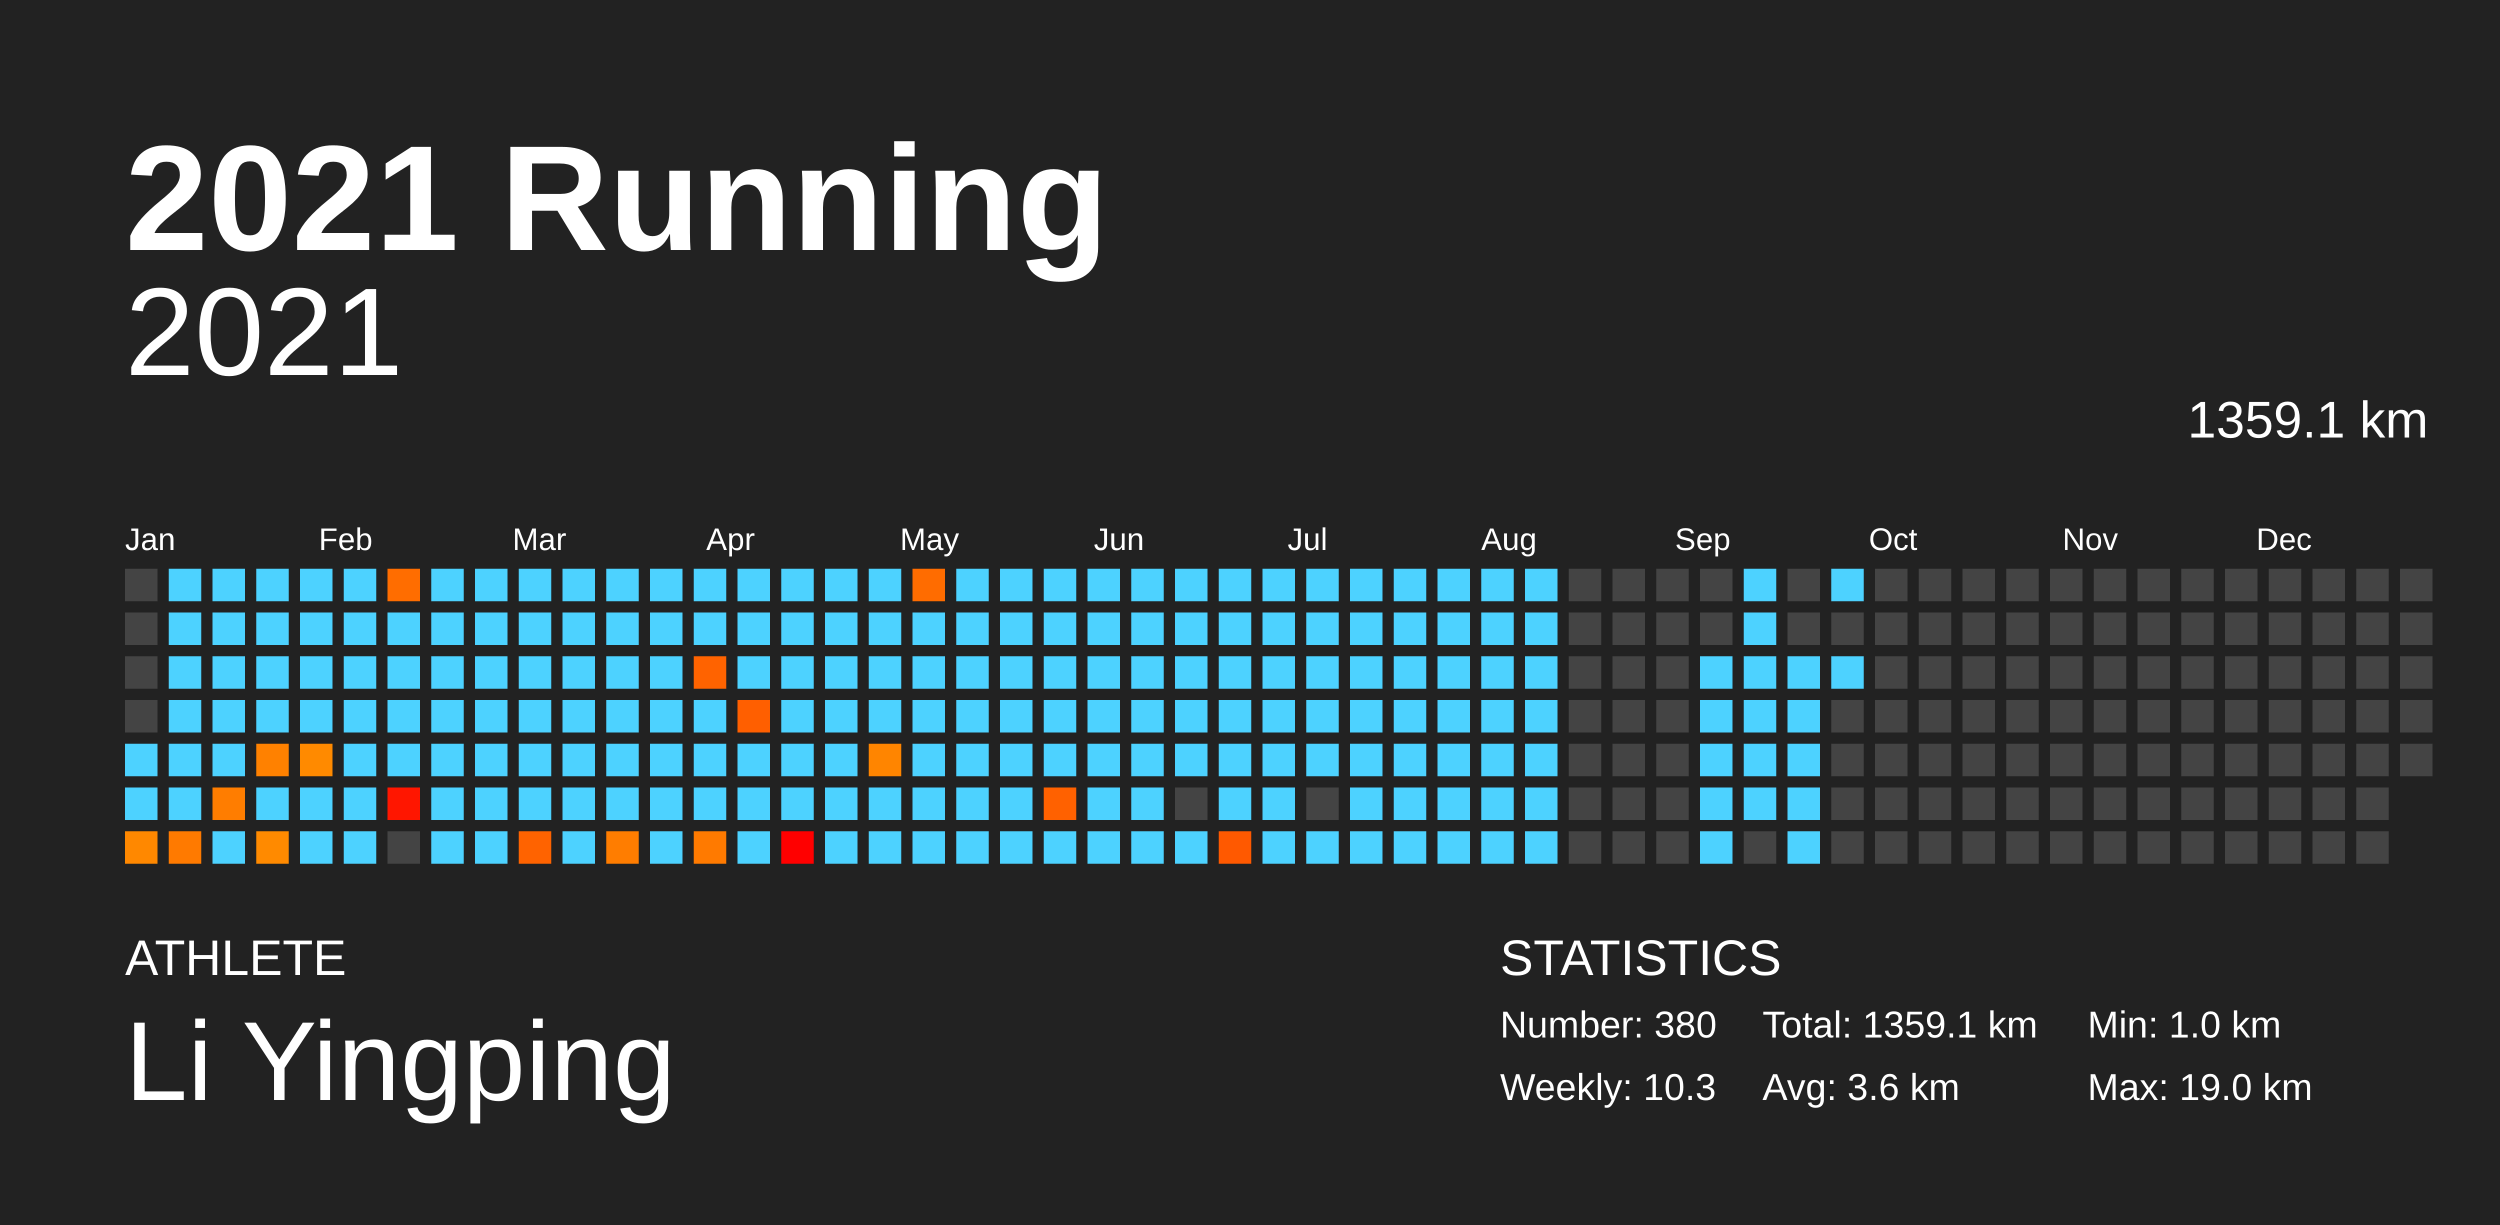
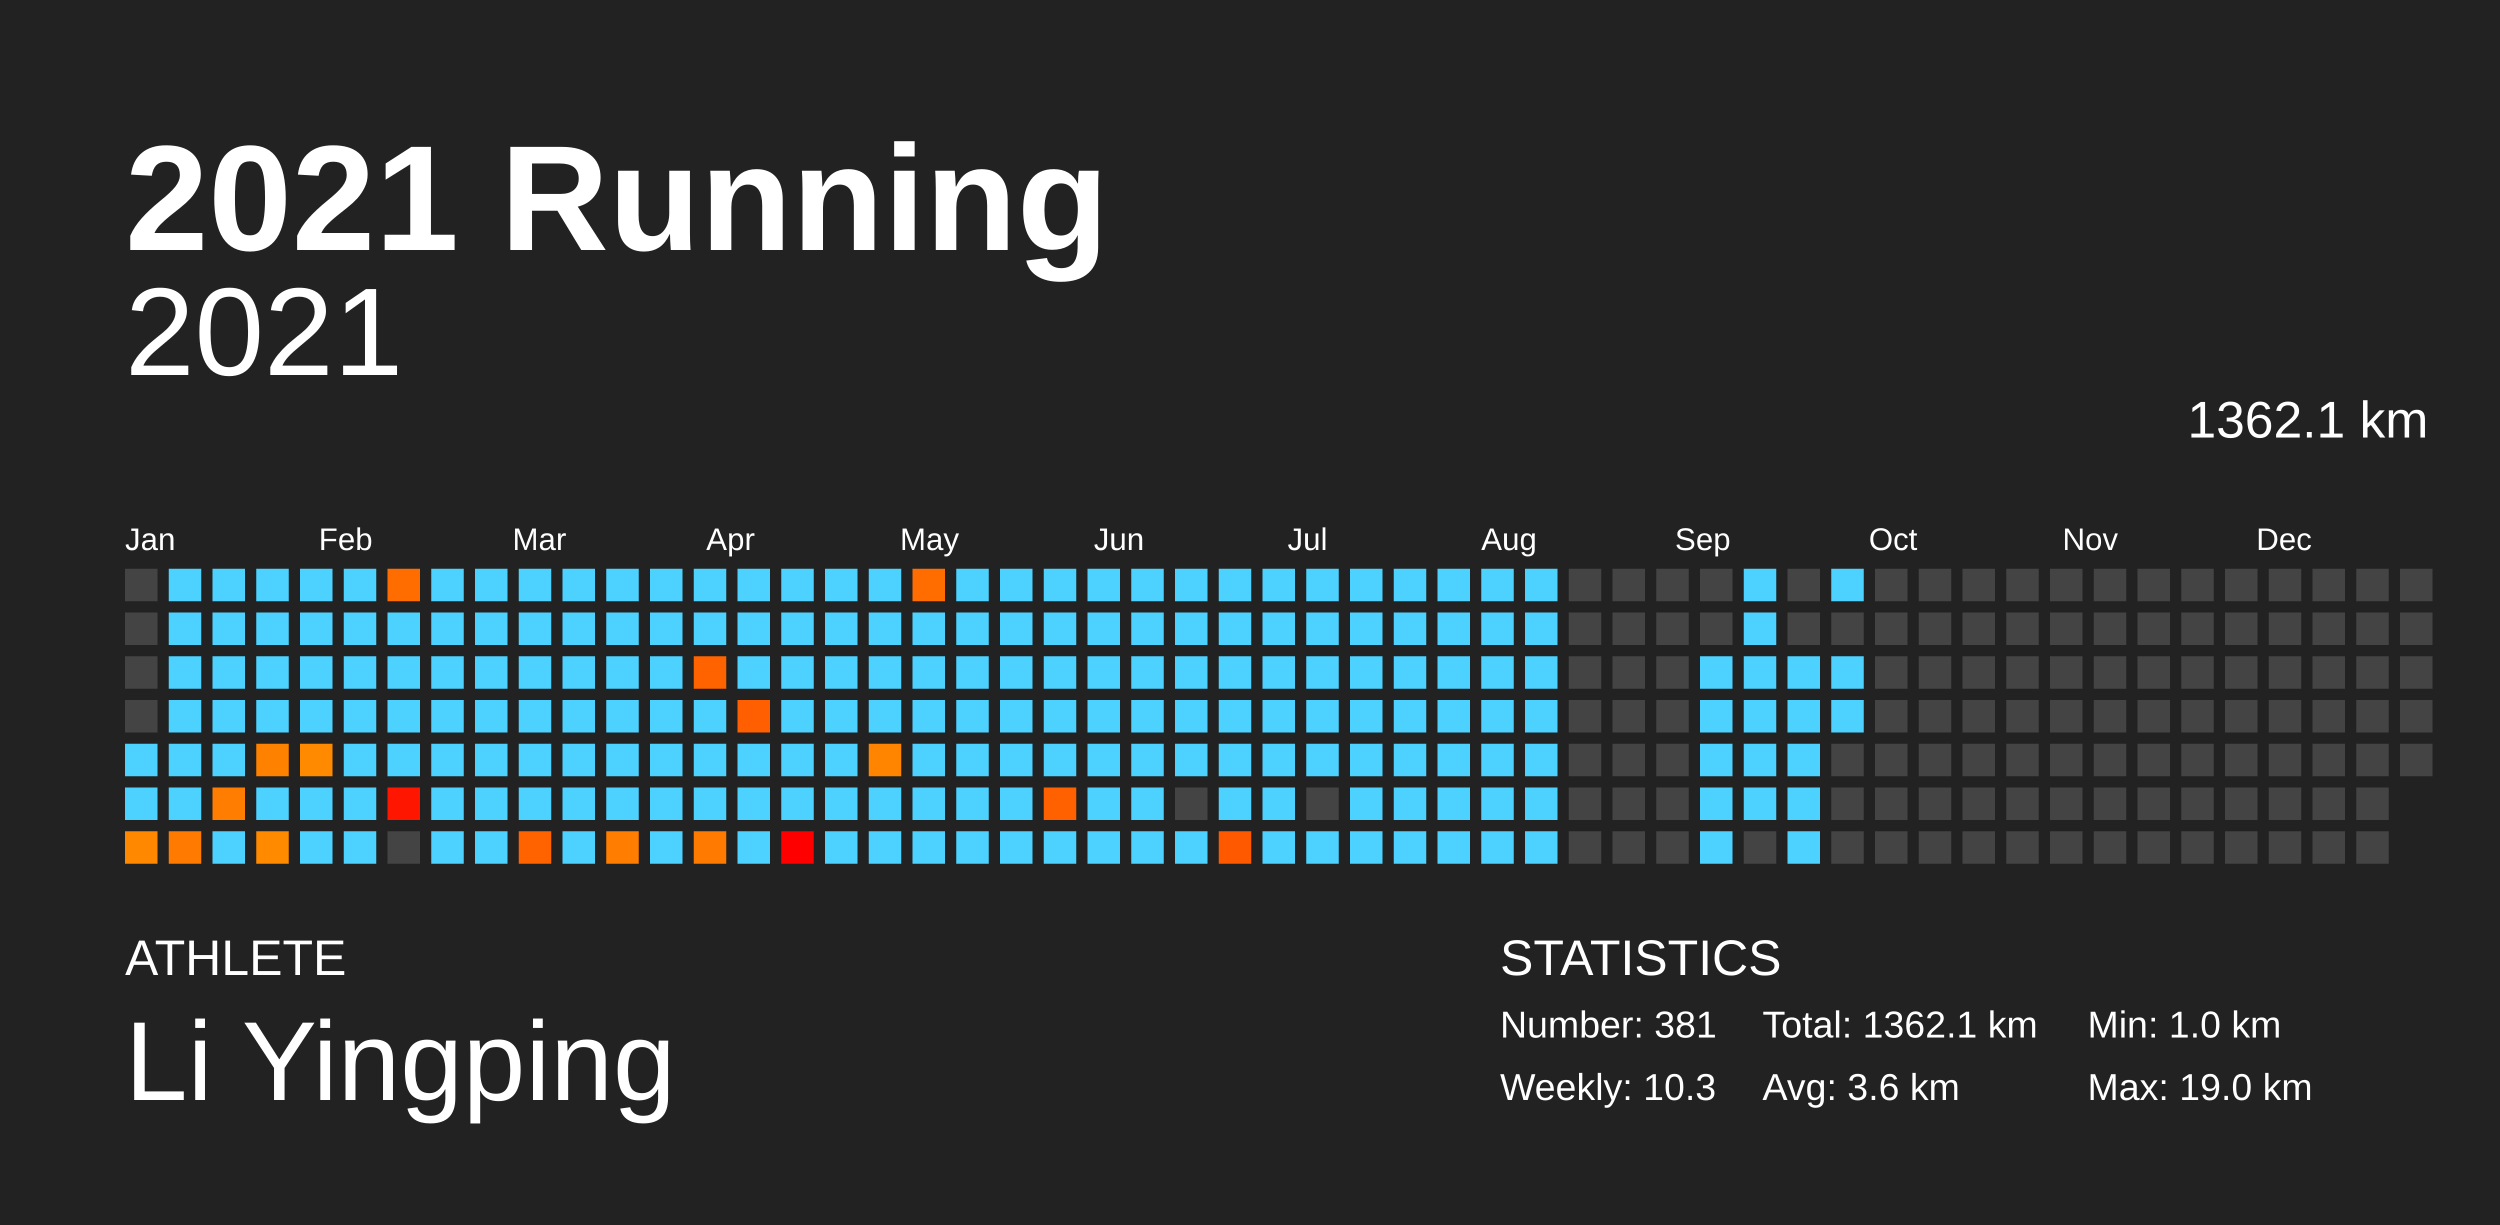
<svg xmlns="http://www.w3.org/2000/svg" baseProfile="full" height="98mm" version="1.1" viewBox="0,0,200,98" width="200mm">
  <defs />
  <rect fill="#222222" height="98" width="200" x="0" y="0" />
  <text fill="#FFFFFF" style="font-size:12px; font-family:Arial; font-weight:bold;" x="10" y="20">2021 Running</text>
  <text fill="#FFFFFF" style="font-size:4px; font-family:Arial" x="10" y="78">ATHLETE</text>
  <text fill="#FFFFFF" style="font-size:9px; font-family:Arial" x="10" y="88">Li Yingping</text>
  <text fill="#FFFFFF" style="font-size:4px; font-family:Arial" x="120" y="78">STATISTICS</text>
-   <text fill="#FFFFFF" style="font-size:3px; font-family:Arial" x="120" y="83">Number: 380</text>
+   <text fill="#FFFFFF" style="font-size:3px; font-family:Arial" x="120" y="83">Number: 381</text>
  <text fill="#FFFFFF" style="font-size:3px; font-family:Arial" x="120" y="88">Weekly: 10.3</text>
-   <text fill="#FFFFFF" style="font-size:3px; font-family:Arial" x="141" y="83">Total: 1359.1 km</text>
+   <text fill="#FFFFFF" style="font-size:3px; font-family:Arial" x="141" y="83">Total: 1362.1 km</text>
  <text fill="#FFFFFF" style="font-size:3px; font-family:Arial" x="141" y="88">Avg: 3.6 km</text>
  <text fill="#FFFFFF" style="font-size:3px; font-family:Arial" x="167" y="83">Min: 1.0 km</text>
  <text fill="#FFFFFF" style="font-size:3px; font-family:Arial" x="167" y="88">Max: 19.0 km</text>
  <text alignment-baseline="hanging" fill="#FFFFFF" style="font-size:10.0px; font-family:Arial;" x="10" y="30">2021</text>
-   <text alignment-baseline="hanging" fill="#FFFFFF" style="font-size:4.125px; font-family:Arial;" x="175" y="35">1359.1 km</text>
+   <text alignment-baseline="hanging" fill="#FFFFFF" style="font-size:4.125px; font-family:Arial;" x="175" y="35">1362.1 km</text>
  <text fill="#FFFFFF" style="font-size:2.5px; font-family:Arial" x="10.0" y="44">Jan</text>
  <text fill="#FFFFFF" style="font-size:2.5px; font-family:Arial" x="25.5" y="44">Feb</text>
  <text fill="#FFFFFF" style="font-size:2.5px; font-family:Arial" x="41.0" y="44">Mar</text>
  <text fill="#FFFFFF" style="font-size:2.5px; font-family:Arial" x="56.5" y="44">Apr</text>
  <text fill="#FFFFFF" style="font-size:2.5px; font-family:Arial" x="72.0" y="44">May</text>
  <text fill="#FFFFFF" style="font-size:2.5px; font-family:Arial" x="87.5" y="44">Jun</text>
  <text fill="#FFFFFF" style="font-size:2.5px; font-family:Arial" x="103.0" y="44">Jul</text>
  <text fill="#FFFFFF" style="font-size:2.5px; font-family:Arial" x="118.5" y="44">Aug</text>
  <text fill="#FFFFFF" style="font-size:2.5px; font-family:Arial" x="134.0" y="44">Sep</text>
  <text fill="#FFFFFF" style="font-size:2.5px; font-family:Arial" x="149.5" y="44">Oct</text>
  <text fill="#FFFFFF" style="font-size:2.5px; font-family:Arial" x="165.0" y="44">Nov</text>
  <text fill="#FFFFFF" style="font-size:2.5px; font-family:Arial" x="180.5" y="44">Dec</text>
  <rect fill="#444444" height="2.6" width="2.6" x="10.0" y="45.5" />
  <rect fill="#444444" height="2.6" width="2.6" x="10.0" y="49.0" />
  <rect fill="#444444" height="2.6" width="2.6" x="10.0" y="52.5" />
  <rect fill="#444444" height="2.6" width="2.6" x="10.0" y="56.0" />
  <rect fill="#4dd2ff" height="2.6" width="2.6" x="10.0" y="59.5" />
  <rect fill="#4dd2ff" height="2.6" width="2.6" x="10.0" y="63.0" />
  <rect fill="#ff8800" height="2.6" width="2.6" x="10.0" y="66.5" />
  <rect fill="#4dd2ff" height="2.6" width="2.6" x="13.5" y="45.5" />
  <rect fill="#4dd2ff" height="2.6" width="2.6" x="13.5" y="49.0" />
  <rect fill="#4dd2ff" height="2.6" width="2.6" x="13.5" y="52.5" />
  <rect fill="#4dd2ff" height="2.6" width="2.6" x="13.5" y="56.0" />
  <rect fill="#4dd2ff" height="2.6" width="2.6" x="13.5" y="59.5" />
  <rect fill="#4dd2ff" height="2.6" width="2.6" x="13.5" y="63.0" />
  <rect fill="#ff7a00" height="2.6" width="2.6" x="13.5" y="66.5" />
  <rect fill="#4dd2ff" height="2.6" width="2.6" x="17.0" y="45.5" />
  <rect fill="#4dd2ff" height="2.6" width="2.6" x="17.0" y="49.0" />
  <rect fill="#4dd2ff" height="2.6" width="2.6" x="17.0" y="52.5" />
  <rect fill="#4dd2ff" height="2.6" width="2.6" x="17.0" y="56.0" />
  <rect fill="#4dd2ff" height="2.6" width="2.6" x="17.0" y="59.5" />
  <rect fill="#ff7d00" height="2.6" width="2.6" x="17.0" y="63.0" />
  <rect fill="#4dd2ff" height="2.6" width="2.6" x="17.0" y="66.5" />
  <rect fill="#4dd2ff" height="2.6" width="2.6" x="20.5" y="45.5" />
  <rect fill="#4dd2ff" height="2.6" width="2.6" x="20.5" y="49.0" />
  <rect fill="#4dd2ff" height="2.6" width="2.6" x="20.5" y="52.5" />
  <rect fill="#4dd2ff" height="2.6" width="2.6" x="20.5" y="56.0" />
  <rect fill="#ff8100" height="2.6" width="2.6" x="20.5" y="59.5" />
  <rect fill="#4dd2ff" height="2.6" width="2.6" x="20.5" y="63.0" />
  <rect fill="#ff8a00" height="2.6" width="2.6" x="20.5" y="66.5" />
  <rect fill="#4dd2ff" height="2.6" width="2.6" x="24.0" y="45.5" />
  <rect fill="#4dd2ff" height="2.6" width="2.6" x="24.0" y="49.0" />
  <rect fill="#4dd2ff" height="2.6" width="2.6" x="24.0" y="52.5" />
  <rect fill="#4dd2ff" height="2.6" width="2.6" x="24.0" y="56.0" />
  <rect fill="#ff8a00" height="2.6" width="2.6" x="24.0" y="59.5" />
  <rect fill="#4dd2ff" height="2.6" width="2.6" x="24.0" y="63.0" />
  <rect fill="#4dd2ff" height="2.6" width="2.6" x="24.0" y="66.5" />
  <rect fill="#4dd2ff" height="2.6" width="2.6" x="27.5" y="45.5" />
  <rect fill="#4dd2ff" height="2.6" width="2.6" x="27.5" y="49.0" />
  <rect fill="#4dd2ff" height="2.6" width="2.6" x="27.5" y="52.5" />
  <rect fill="#4dd2ff" height="2.6" width="2.6" x="27.5" y="56.0" />
  <rect fill="#4dd2ff" height="2.6" width="2.6" x="27.5" y="59.5" />
  <rect fill="#4dd2ff" height="2.6" width="2.6" x="27.5" y="63.0" />
  <rect fill="#4dd2ff" height="2.6" width="2.6" x="27.5" y="66.5" />
  <rect fill="#ff6d00" height="2.6" width="2.6" x="31.0" y="45.5" />
  <rect fill="#4dd2ff" height="2.6" width="2.6" x="31.0" y="49.0" />
  <rect fill="#4dd2ff" height="2.6" width="2.6" x="31.0" y="52.5" />
  <rect fill="#4dd2ff" height="2.6" width="2.6" x="31.0" y="56.0" />
  <rect fill="#4dd2ff" height="2.6" width="2.6" x="31.0" y="59.5" />
  <rect fill="#ff1600" height="2.6" width="2.6" x="31.0" y="63.0" />
  <rect fill="#444444" height="2.6" width="2.6" x="31.0" y="66.5" />
  <rect fill="#4dd2ff" height="2.6" width="2.6" x="34.5" y="45.5" />
  <rect fill="#4dd2ff" height="2.6" width="2.6" x="34.5" y="49.0" />
  <rect fill="#4dd2ff" height="2.6" width="2.6" x="34.5" y="52.5" />
  <rect fill="#4dd2ff" height="2.6" width="2.6" x="34.5" y="56.0" />
  <rect fill="#4dd2ff" height="2.6" width="2.6" x="34.5" y="59.5" />
  <rect fill="#4dd2ff" height="2.6" width="2.6" x="34.5" y="63.0" />
  <rect fill="#4dd2ff" height="2.6" width="2.6" x="34.5" y="66.5" />
  <rect fill="#4dd2ff" height="2.6" width="2.6" x="38.0" y="45.5" />
  <rect fill="#4dd2ff" height="2.6" width="2.6" x="38.0" y="49.0" />
  <rect fill="#4dd2ff" height="2.6" width="2.6" x="38.0" y="52.5" />
  <rect fill="#4dd2ff" height="2.6" width="2.6" x="38.0" y="56.0" />
  <rect fill="#4dd2ff" height="2.6" width="2.6" x="38.0" y="59.5" />
  <rect fill="#4dd2ff" height="2.6" width="2.6" x="38.0" y="63.0" />
  <rect fill="#4dd2ff" height="2.6" width="2.6" x="38.0" y="66.5" />
  <rect fill="#4dd2ff" height="2.6" width="2.6" x="41.5" y="45.5" />
  <rect fill="#4dd2ff" height="2.6" width="2.6" x="41.5" y="49.0" />
  <rect fill="#4dd2ff" height="2.6" width="2.6" x="41.5" y="52.5" />
  <rect fill="#4dd2ff" height="2.6" width="2.6" x="41.5" y="56.0" />
  <rect fill="#4dd2ff" height="2.6" width="2.6" x="41.5" y="59.5" />
  <rect fill="#4dd2ff" height="2.6" width="2.6" x="41.5" y="63.0" />
  <rect fill="#ff6300" height="2.6" width="2.6" x="41.5" y="66.5" />
  <rect fill="#4dd2ff" height="2.6" width="2.6" x="45.0" y="45.5" />
  <rect fill="#4dd2ff" height="2.6" width="2.6" x="45.0" y="49.0" />
  <rect fill="#4dd2ff" height="2.6" width="2.6" x="45.0" y="52.5" />
  <rect fill="#4dd2ff" height="2.6" width="2.6" x="45.0" y="56.0" />
  <rect fill="#4dd2ff" height="2.6" width="2.6" x="45.0" y="59.5" />
  <rect fill="#4dd2ff" height="2.6" width="2.6" x="45.0" y="63.0" />
  <rect fill="#4dd2ff" height="2.6" width="2.6" x="45.0" y="66.5" />
  <rect fill="#4dd2ff" height="2.6" width="2.6" x="48.5" y="45.5" />
  <rect fill="#4dd2ff" height="2.6" width="2.6" x="48.5" y="49.0" />
  <rect fill="#4dd2ff" height="2.6" width="2.6" x="48.5" y="52.5" />
  <rect fill="#4dd2ff" height="2.6" width="2.6" x="48.5" y="56.0" />
  <rect fill="#4dd2ff" height="2.6" width="2.6" x="48.5" y="59.5" />
  <rect fill="#4dd2ff" height="2.6" width="2.6" x="48.5" y="63.0" />
  <rect fill="#ff7d00" height="2.6" width="2.6" x="48.5" y="66.5" />
  <rect fill="#4dd2ff" height="2.6" width="2.6" x="52.0" y="45.5" />
  <rect fill="#4dd2ff" height="2.6" width="2.6" x="52.0" y="49.0" />
  <rect fill="#4dd2ff" height="2.6" width="2.6" x="52.0" y="52.5" />
  <rect fill="#4dd2ff" height="2.6" width="2.6" x="52.0" y="56.0" />
  <rect fill="#4dd2ff" height="2.6" width="2.6" x="52.0" y="59.5" />
  <rect fill="#4dd2ff" height="2.6" width="2.6" x="52.0" y="63.0" />
  <rect fill="#4dd2ff" height="2.6" width="2.6" x="52.0" y="66.5" />
  <rect fill="#4dd2ff" height="2.6" width="2.6" x="55.5" y="45.5" />
  <rect fill="#4dd2ff" height="2.6" width="2.6" x="55.5" y="49.0" />
  <rect fill="#ff6300" height="2.6" width="2.6" x="55.5" y="52.5" />
  <rect fill="#4dd2ff" height="2.6" width="2.6" x="55.5" y="56.0" />
  <rect fill="#4dd2ff" height="2.6" width="2.6" x="55.5" y="59.5" />
  <rect fill="#4dd2ff" height="2.6" width="2.6" x="55.5" y="63.0" />
  <rect fill="#ff7a00" height="2.6" width="2.6" x="55.5" y="66.5" />
  <rect fill="#4dd2ff" height="2.6" width="2.6" x="59.0" y="45.5" />
  <rect fill="#4dd2ff" height="2.6" width="2.6" x="59.0" y="49.0" />
  <rect fill="#4dd2ff" height="2.6" width="2.6" x="59.0" y="52.5" />
  <rect fill="#ff5f00" height="2.6" width="2.6" x="59.0" y="56.0" />
  <rect fill="#4dd2ff" height="2.6" width="2.6" x="59.0" y="59.5" />
  <rect fill="#4dd2ff" height="2.6" width="2.6" x="59.0" y="63.0" />
  <rect fill="#4dd2ff" height="2.6" width="2.6" x="59.0" y="66.5" />
  <rect fill="#4dd2ff" height="2.6" width="2.6" x="62.5" y="45.5" />
  <rect fill="#4dd2ff" height="2.6" width="2.6" x="62.5" y="49.0" />
  <rect fill="#4dd2ff" height="2.6" width="2.6" x="62.5" y="52.5" />
  <rect fill="#4dd2ff" height="2.6" width="2.6" x="62.5" y="56.0" />
  <rect fill="#4dd2ff" height="2.6" width="2.6" x="62.5" y="59.5" />
  <rect fill="#4dd2ff" height="2.6" width="2.6" x="62.5" y="63.0" />
  <rect fill="red" height="2.6" width="2.6" x="62.5" y="66.5" />
  <rect fill="#4dd2ff" height="2.6" width="2.6" x="66.0" y="45.5" />
  <rect fill="#4dd2ff" height="2.6" width="2.6" x="66.0" y="49.0" />
  <rect fill="#4dd2ff" height="2.6" width="2.6" x="66.0" y="52.5" />
  <rect fill="#4dd2ff" height="2.6" width="2.6" x="66.0" y="56.0" />
  <rect fill="#4dd2ff" height="2.6" width="2.6" x="66.0" y="59.5" />
  <rect fill="#4dd2ff" height="2.6" width="2.6" x="66.0" y="63.0" />
  <rect fill="#4dd2ff" height="2.6" width="2.6" x="66.0" y="66.5" />
  <rect fill="#4dd2ff" height="2.6" width="2.6" x="69.5" y="45.5" />
  <rect fill="#4dd2ff" height="2.6" width="2.6" x="69.5" y="49.0" />
  <rect fill="#4dd2ff" height="2.6" width="2.6" x="69.5" y="52.5" />
  <rect fill="#4dd2ff" height="2.6" width="2.6" x="69.5" y="56.0" />
  <rect fill="#ff8500" height="2.6" width="2.6" x="69.5" y="59.5" />
  <rect fill="#4dd2ff" height="2.6" width="2.6" x="69.5" y="63.0" />
  <rect fill="#4dd2ff" height="2.6" width="2.6" x="69.5" y="66.5" />
  <rect fill="#ff6c00" height="2.6" width="2.6" x="73.0" y="45.5" />
  <rect fill="#4dd2ff" height="2.6" width="2.6" x="73.0" y="49.0" />
  <rect fill="#4dd2ff" height="2.6" width="2.6" x="73.0" y="52.5" />
  <rect fill="#4dd2ff" height="2.6" width="2.6" x="73.0" y="56.0" />
  <rect fill="#4dd2ff" height="2.6" width="2.6" x="73.0" y="59.5" />
  <rect fill="#4dd2ff" height="2.6" width="2.6" x="73.0" y="63.0" />
  <rect fill="#4dd2ff" height="2.6" width="2.6" x="73.0" y="66.5" />
  <rect fill="#4dd2ff" height="2.6" width="2.6" x="76.5" y="45.5" />
  <rect fill="#4dd2ff" height="2.6" width="2.6" x="76.5" y="49.0" />
  <rect fill="#4dd2ff" height="2.6" width="2.6" x="76.5" y="52.5" />
  <rect fill="#4dd2ff" height="2.6" width="2.6" x="76.5" y="56.0" />
  <rect fill="#4dd2ff" height="2.6" width="2.6" x="76.5" y="59.5" />
  <rect fill="#4dd2ff" height="2.6" width="2.6" x="76.5" y="63.0" />
  <rect fill="#4dd2ff" height="2.6" width="2.6" x="76.5" y="66.5" />
  <rect fill="#4dd2ff" height="2.6" width="2.6" x="80.0" y="45.5" />
  <rect fill="#4dd2ff" height="2.6" width="2.6" x="80.0" y="49.0" />
  <rect fill="#4dd2ff" height="2.6" width="2.6" x="80.0" y="52.5" />
  <rect fill="#4dd2ff" height="2.6" width="2.6" x="80.0" y="56.0" />
  <rect fill="#4dd2ff" height="2.6" width="2.6" x="80.0" y="59.5" />
  <rect fill="#4dd2ff" height="2.6" width="2.6" x="80.0" y="63.0" />
  <rect fill="#4dd2ff" height="2.6" width="2.6" x="80.0" y="66.5" />
  <rect fill="#4dd2ff" height="2.6" width="2.6" x="83.5" y="45.5" />
  <rect fill="#4dd2ff" height="2.6" width="2.6" x="83.5" y="49.0" />
  <rect fill="#4dd2ff" height="2.6" width="2.6" x="83.5" y="52.5" />
  <rect fill="#4dd2ff" height="2.6" width="2.6" x="83.5" y="56.0" />
  <rect fill="#4dd2ff" height="2.6" width="2.6" x="83.5" y="59.5" />
  <rect fill="#ff6100" height="2.6" width="2.6" x="83.5" y="63.0" />
  <rect fill="#4dd2ff" height="2.6" width="2.6" x="83.5" y="66.5" />
  <rect fill="#4dd2ff" height="2.6" width="2.6" x="87.0" y="45.5" />
  <rect fill="#4dd2ff" height="2.6" width="2.6" x="87.0" y="49.0" />
  <rect fill="#4dd2ff" height="2.6" width="2.6" x="87.0" y="52.5" />
  <rect fill="#4dd2ff" height="2.6" width="2.6" x="87.0" y="56.0" />
  <rect fill="#4dd2ff" height="2.6" width="2.6" x="87.0" y="59.5" />
  <rect fill="#4dd2ff" height="2.6" width="2.6" x="87.0" y="63.0" />
  <rect fill="#4dd2ff" height="2.6" width="2.6" x="87.0" y="66.5" />
  <rect fill="#4dd2ff" height="2.6" width="2.6" x="90.5" y="45.5" />
  <rect fill="#4dd2ff" height="2.6" width="2.6" x="90.5" y="49.0" />
  <rect fill="#4dd2ff" height="2.6" width="2.6" x="90.5" y="52.5" />
  <rect fill="#4dd2ff" height="2.6" width="2.6" x="90.5" y="56.0" />
  <rect fill="#4dd2ff" height="2.6" width="2.6" x="90.5" y="59.5" />
  <rect fill="#4dd2ff" height="2.6" width="2.6" x="90.5" y="63.0" />
  <rect fill="#4dd2ff" height="2.6" width="2.6" x="90.5" y="66.5" />
  <rect fill="#4dd2ff" height="2.6" width="2.6" x="94.0" y="45.5" />
  <rect fill="#4dd2ff" height="2.6" width="2.6" x="94.0" y="49.0" />
  <rect fill="#4dd2ff" height="2.6" width="2.6" x="94.0" y="52.5" />
  <rect fill="#4dd2ff" height="2.6" width="2.6" x="94.0" y="56.0" />
  <rect fill="#4dd2ff" height="2.6" width="2.6" x="94.0" y="59.5" />
  <rect fill="#444444" height="2.6" width="2.6" x="94.0" y="63.0" />
  <rect fill="#4dd2ff" height="2.6" width="2.6" x="94.0" y="66.5" />
  <rect fill="#4dd2ff" height="2.6" width="2.6" x="97.5" y="45.5" />
  <rect fill="#4dd2ff" height="2.6" width="2.6" x="97.5" y="49.0" />
  <rect fill="#4dd2ff" height="2.6" width="2.6" x="97.5" y="52.5" />
  <rect fill="#4dd2ff" height="2.6" width="2.6" x="97.5" y="56.0" />
  <rect fill="#4dd2ff" height="2.6" width="2.6" x="97.5" y="59.5" />
  <rect fill="#4dd2ff" height="2.6" width="2.6" x="97.5" y="63.0" />
  <rect fill="#ff5900" height="2.6" width="2.6" x="97.5" y="66.5" />
  <rect fill="#4dd2ff" height="2.6" width="2.6" x="101.0" y="45.5" />
  <rect fill="#4dd2ff" height="2.6" width="2.6" x="101.0" y="49.0" />
  <rect fill="#4dd2ff" height="2.6" width="2.6" x="101.0" y="52.5" />
  <rect fill="#4dd2ff" height="2.6" width="2.6" x="101.0" y="56.0" />
  <rect fill="#4dd2ff" height="2.6" width="2.6" x="101.0" y="59.5" />
  <rect fill="#4dd2ff" height="2.6" width="2.6" x="101.0" y="63.0" />
  <rect fill="#4dd2ff" height="2.6" width="2.6" x="101.0" y="66.5" />
  <rect fill="#4dd2ff" height="2.6" width="2.6" x="104.5" y="45.5" />
  <rect fill="#4dd2ff" height="2.6" width="2.6" x="104.5" y="49.0" />
  <rect fill="#4dd2ff" height="2.6" width="2.6" x="104.5" y="52.5" />
  <rect fill="#4dd2ff" height="2.6" width="2.6" x="104.5" y="56.0" />
  <rect fill="#4dd2ff" height="2.6" width="2.6" x="104.5" y="59.5" />
  <rect fill="#444444" height="2.6" width="2.6" x="104.5" y="63.0" />
  <rect fill="#4dd2ff" height="2.6" width="2.6" x="104.5" y="66.5" />
  <rect fill="#4dd2ff" height="2.6" width="2.6" x="108.0" y="45.5" />
  <rect fill="#4dd2ff" height="2.6" width="2.6" x="108.0" y="49.0" />
  <rect fill="#4dd2ff" height="2.6" width="2.6" x="108.0" y="52.5" />
  <rect fill="#4dd2ff" height="2.6" width="2.6" x="108.0" y="56.0" />
  <rect fill="#4dd2ff" height="2.6" width="2.6" x="108.0" y="59.5" />
  <rect fill="#4dd2ff" height="2.6" width="2.6" x="108.0" y="63.0" />
  <rect fill="#4dd2ff" height="2.6" width="2.6" x="108.0" y="66.5" />
  <rect fill="#4dd2ff" height="2.6" width="2.6" x="111.5" y="45.5" />
  <rect fill="#4dd2ff" height="2.6" width="2.6" x="111.5" y="49.0" />
  <rect fill="#4dd2ff" height="2.6" width="2.6" x="111.5" y="52.5" />
  <rect fill="#4dd2ff" height="2.6" width="2.6" x="111.5" y="56.0" />
  <rect fill="#4dd2ff" height="2.6" width="2.6" x="111.5" y="59.5" />
  <rect fill="#4dd2ff" height="2.6" width="2.6" x="111.5" y="63.0" />
  <rect fill="#4dd2ff" height="2.6" width="2.6" x="111.5" y="66.5" />
  <rect fill="#4dd2ff" height="2.6" width="2.6" x="115.0" y="45.5" />
  <rect fill="#4dd2ff" height="2.6" width="2.6" x="115.0" y="49.0" />
  <rect fill="#4dd2ff" height="2.6" width="2.6" x="115.0" y="52.5" />
  <rect fill="#4dd2ff" height="2.6" width="2.6" x="115.0" y="56.0" />
  <rect fill="#4dd2ff" height="2.6" width="2.6" x="115.0" y="59.5" />
  <rect fill="#4dd2ff" height="2.6" width="2.6" x="115.0" y="63.0" />
  <rect fill="#4dd2ff" height="2.6" width="2.6" x="115.0" y="66.5" />
  <rect fill="#4dd2ff" height="2.6" width="2.6" x="118.5" y="45.5" />
  <rect fill="#4dd2ff" height="2.6" width="2.6" x="118.5" y="49.0" />
  <rect fill="#4dd2ff" height="2.6" width="2.6" x="118.5" y="52.5" />
  <rect fill="#4dd2ff" height="2.6" width="2.6" x="118.5" y="56.0" />
  <rect fill="#4dd2ff" height="2.6" width="2.6" x="118.5" y="59.5" />
  <rect fill="#4dd2ff" height="2.6" width="2.6" x="118.5" y="63.0" />
  <rect fill="#4dd2ff" height="2.6" width="2.6" x="118.5" y="66.5" />
  <rect fill="#4dd2ff" height="2.6" width="2.6" x="122.0" y="45.5" />
  <rect fill="#4dd2ff" height="2.6" width="2.6" x="122.0" y="49.0" />
  <rect fill="#4dd2ff" height="2.6" width="2.6" x="122.0" y="52.5" />
  <rect fill="#4dd2ff" height="2.6" width="2.6" x="122.0" y="56.0" />
  <rect fill="#4dd2ff" height="2.6" width="2.6" x="122.0" y="59.5" />
  <rect fill="#4dd2ff" height="2.6" width="2.6" x="122.0" y="63.0" />
  <rect fill="#4dd2ff" height="2.6" width="2.6" x="122.0" y="66.5" />
  <rect fill="#444444" height="2.6" width="2.6" x="125.5" y="45.5" />
  <rect fill="#444444" height="2.6" width="2.6" x="125.5" y="49.0" />
  <rect fill="#444444" height="2.6" width="2.6" x="125.5" y="52.5" />
  <rect fill="#444444" height="2.6" width="2.6" x="125.5" y="56.0" />
  <rect fill="#444444" height="2.6" width="2.6" x="125.5" y="59.5" />
  <rect fill="#444444" height="2.6" width="2.6" x="125.5" y="63.0" />
  <rect fill="#444444" height="2.6" width="2.6" x="125.5" y="66.5" />
  <rect fill="#444444" height="2.6" width="2.6" x="129.0" y="45.5" />
  <rect fill="#444444" height="2.6" width="2.6" x="129.0" y="49.0" />
  <rect fill="#444444" height="2.6" width="2.6" x="129.0" y="52.5" />
  <rect fill="#444444" height="2.6" width="2.6" x="129.0" y="56.0" />
  <rect fill="#444444" height="2.6" width="2.6" x="129.0" y="59.5" />
  <rect fill="#444444" height="2.6" width="2.6" x="129.0" y="63.0" />
  <rect fill="#444444" height="2.6" width="2.6" x="129.0" y="66.5" />
  <rect fill="#444444" height="2.6" width="2.6" x="132.5" y="45.5" />
  <rect fill="#444444" height="2.6" width="2.6" x="132.5" y="49.0" />
  <rect fill="#444444" height="2.6" width="2.6" x="132.5" y="52.5" />
  <rect fill="#444444" height="2.6" width="2.6" x="132.5" y="56.0" />
  <rect fill="#444444" height="2.6" width="2.6" x="132.5" y="59.5" />
  <rect fill="#444444" height="2.6" width="2.6" x="132.5" y="63.0" />
  <rect fill="#444444" height="2.6" width="2.6" x="132.5" y="66.5" />
  <rect fill="#444444" height="2.6" width="2.6" x="136.0" y="45.5" />
  <rect fill="#444444" height="2.6" width="2.6" x="136.0" y="49.0" />
  <rect fill="#4dd2ff" height="2.6" width="2.6" x="136.0" y="52.5" />
  <rect fill="#4dd2ff" height="2.6" width="2.6" x="136.0" y="56.0" />
  <rect fill="#4dd2ff" height="2.6" width="2.6" x="136.0" y="59.5" />
  <rect fill="#4dd2ff" height="2.6" width="2.6" x="136.0" y="63.0" />
  <rect fill="#4dd2ff" height="2.6" width="2.6" x="136.0" y="66.5" />
  <rect fill="#4dd2ff" height="2.6" width="2.6" x="139.5" y="45.5" />
  <rect fill="#4dd2ff" height="2.6" width="2.6" x="139.5" y="49.0" />
  <rect fill="#4dd2ff" height="2.6" width="2.6" x="139.5" y="52.5" />
  <rect fill="#4dd2ff" height="2.6" width="2.6" x="139.5" y="56.0" />
  <rect fill="#4dd2ff" height="2.6" width="2.6" x="139.5" y="59.5" />
  <rect fill="#4dd2ff" height="2.6" width="2.6" x="139.5" y="63.0" />
  <rect fill="#444444" height="2.6" width="2.6" x="139.5" y="66.5" />
  <rect fill="#444444" height="2.6" width="2.6" x="143.0" y="45.5" />
  <rect fill="#444444" height="2.6" width="2.6" x="143.0" y="49.0" />
  <rect fill="#4dd2ff" height="2.6" width="2.6" x="143.0" y="52.5" />
  <rect fill="#4dd2ff" height="2.6" width="2.6" x="143.0" y="56.0" />
  <rect fill="#4dd2ff" height="2.6" width="2.6" x="143.0" y="59.5" />
  <rect fill="#4dd2ff" height="2.6" width="2.6" x="143.0" y="63.0" />
  <rect fill="#4dd2ff" height="2.6" width="2.6" x="143.0" y="66.5" />
  <rect fill="#4dd2ff" height="2.6" width="2.6" x="146.5" y="45.5" />
  <rect fill="#444444" height="2.6" width="2.6" x="146.5" y="49.0" />
  <rect fill="#4dd2ff" height="2.6" width="2.6" x="146.5" y="52.5" />
-   <rect fill="#444444" height="2.6" width="2.6" x="146.5" y="56.0" />
+   <rect fill="#4dd2ff" height="2.6" width="2.6" x="146.5" y="56.0" />
  <rect fill="#444444" height="2.6" width="2.6" x="146.5" y="59.5" />
  <rect fill="#444444" height="2.6" width="2.6" x="146.5" y="63.0" />
  <rect fill="#444444" height="2.6" width="2.6" x="146.5" y="66.5" />
  <rect fill="#444444" height="2.6" width="2.6" x="150.0" y="45.5" />
  <rect fill="#444444" height="2.6" width="2.6" x="150.0" y="49.0" />
  <rect fill="#444444" height="2.6" width="2.6" x="150.0" y="52.5" />
  <rect fill="#444444" height="2.6" width="2.6" x="150.0" y="56.0" />
  <rect fill="#444444" height="2.6" width="2.6" x="150.0" y="59.5" />
  <rect fill="#444444" height="2.6" width="2.6" x="150.0" y="63.0" />
  <rect fill="#444444" height="2.6" width="2.6" x="150.0" y="66.5" />
  <rect fill="#444444" height="2.6" width="2.6" x="153.5" y="45.5" />
  <rect fill="#444444" height="2.6" width="2.6" x="153.5" y="49.0" />
  <rect fill="#444444" height="2.6" width="2.6" x="153.5" y="52.5" />
  <rect fill="#444444" height="2.6" width="2.6" x="153.5" y="56.0" />
  <rect fill="#444444" height="2.6" width="2.6" x="153.5" y="59.5" />
  <rect fill="#444444" height="2.6" width="2.6" x="153.5" y="63.0" />
  <rect fill="#444444" height="2.6" width="2.6" x="153.5" y="66.5" />
  <rect fill="#444444" height="2.6" width="2.6" x="157.0" y="45.5" />
  <rect fill="#444444" height="2.6" width="2.6" x="157.0" y="49.0" />
  <rect fill="#444444" height="2.6" width="2.6" x="157.0" y="52.5" />
  <rect fill="#444444" height="2.6" width="2.6" x="157.0" y="56.0" />
  <rect fill="#444444" height="2.6" width="2.6" x="157.0" y="59.5" />
  <rect fill="#444444" height="2.6" width="2.6" x="157.0" y="63.0" />
  <rect fill="#444444" height="2.6" width="2.6" x="157.0" y="66.5" />
  <rect fill="#444444" height="2.6" width="2.6" x="160.5" y="45.5" />
  <rect fill="#444444" height="2.6" width="2.6" x="160.5" y="49.0" />
  <rect fill="#444444" height="2.6" width="2.6" x="160.5" y="52.5" />
  <rect fill="#444444" height="2.6" width="2.6" x="160.5" y="56.0" />
  <rect fill="#444444" height="2.6" width="2.6" x="160.5" y="59.5" />
  <rect fill="#444444" height="2.6" width="2.6" x="160.5" y="63.0" />
  <rect fill="#444444" height="2.6" width="2.6" x="160.5" y="66.5" />
  <rect fill="#444444" height="2.6" width="2.6" x="164.0" y="45.5" />
  <rect fill="#444444" height="2.6" width="2.6" x="164.0" y="49.0" />
  <rect fill="#444444" height="2.6" width="2.6" x="164.0" y="52.5" />
  <rect fill="#444444" height="2.6" width="2.6" x="164.0" y="56.0" />
  <rect fill="#444444" height="2.6" width="2.6" x="164.0" y="59.5" />
  <rect fill="#444444" height="2.6" width="2.6" x="164.0" y="63.0" />
  <rect fill="#444444" height="2.6" width="2.6" x="164.0" y="66.5" />
  <rect fill="#444444" height="2.6" width="2.6" x="167.5" y="45.5" />
  <rect fill="#444444" height="2.6" width="2.6" x="167.5" y="49.0" />
  <rect fill="#444444" height="2.6" width="2.6" x="167.5" y="52.5" />
  <rect fill="#444444" height="2.6" width="2.6" x="167.5" y="56.0" />
  <rect fill="#444444" height="2.6" width="2.6" x="167.5" y="59.5" />
  <rect fill="#444444" height="2.6" width="2.6" x="167.5" y="63.0" />
  <rect fill="#444444" height="2.6" width="2.6" x="167.5" y="66.5" />
  <rect fill="#444444" height="2.6" width="2.6" x="171.0" y="45.5" />
  <rect fill="#444444" height="2.6" width="2.6" x="171.0" y="49.0" />
  <rect fill="#444444" height="2.6" width="2.6" x="171.0" y="52.5" />
  <rect fill="#444444" height="2.6" width="2.6" x="171.0" y="56.0" />
  <rect fill="#444444" height="2.6" width="2.6" x="171.0" y="59.5" />
  <rect fill="#444444" height="2.6" width="2.6" x="171.0" y="63.0" />
  <rect fill="#444444" height="2.6" width="2.6" x="171.0" y="66.5" />
  <rect fill="#444444" height="2.6" width="2.6" x="174.5" y="45.5" />
  <rect fill="#444444" height="2.6" width="2.6" x="174.5" y="49.0" />
  <rect fill="#444444" height="2.6" width="2.6" x="174.5" y="52.5" />
  <rect fill="#444444" height="2.6" width="2.6" x="174.5" y="56.0" />
  <rect fill="#444444" height="2.6" width="2.6" x="174.5" y="59.5" />
  <rect fill="#444444" height="2.6" width="2.6" x="174.5" y="63.0" />
  <rect fill="#444444" height="2.6" width="2.6" x="174.5" y="66.5" />
  <rect fill="#444444" height="2.6" width="2.6" x="178.0" y="45.5" />
  <rect fill="#444444" height="2.6" width="2.6" x="178.0" y="49.0" />
  <rect fill="#444444" height="2.6" width="2.6" x="178.0" y="52.5" />
  <rect fill="#444444" height="2.6" width="2.6" x="178.0" y="56.0" />
  <rect fill="#444444" height="2.6" width="2.6" x="178.0" y="59.5" />
  <rect fill="#444444" height="2.6" width="2.6" x="178.0" y="63.0" />
  <rect fill="#444444" height="2.6" width="2.6" x="178.0" y="66.5" />
  <rect fill="#444444" height="2.6" width="2.6" x="181.5" y="45.5" />
  <rect fill="#444444" height="2.6" width="2.6" x="181.5" y="49.0" />
  <rect fill="#444444" height="2.6" width="2.6" x="181.5" y="52.5" />
  <rect fill="#444444" height="2.6" width="2.6" x="181.5" y="56.0" />
  <rect fill="#444444" height="2.6" width="2.6" x="181.5" y="59.5" />
  <rect fill="#444444" height="2.6" width="2.6" x="181.5" y="63.0" />
  <rect fill="#444444" height="2.6" width="2.6" x="181.5" y="66.5" />
  <rect fill="#444444" height="2.6" width="2.6" x="185.0" y="45.5" />
  <rect fill="#444444" height="2.6" width="2.6" x="185.0" y="49.0" />
  <rect fill="#444444" height="2.6" width="2.6" x="185.0" y="52.5" />
  <rect fill="#444444" height="2.6" width="2.6" x="185.0" y="56.0" />
  <rect fill="#444444" height="2.6" width="2.6" x="185.0" y="59.5" />
  <rect fill="#444444" height="2.6" width="2.6" x="185.0" y="63.0" />
  <rect fill="#444444" height="2.6" width="2.6" x="185.0" y="66.5" />
  <rect fill="#444444" height="2.6" width="2.6" x="188.5" y="45.5" />
  <rect fill="#444444" height="2.6" width="2.6" x="188.5" y="49.0" />
  <rect fill="#444444" height="2.6" width="2.6" x="188.5" y="52.5" />
  <rect fill="#444444" height="2.6" width="2.6" x="188.5" y="56.0" />
  <rect fill="#444444" height="2.6" width="2.6" x="188.5" y="59.5" />
  <rect fill="#444444" height="2.6" width="2.6" x="188.5" y="63.0" />
  <rect fill="#444444" height="2.6" width="2.6" x="188.5" y="66.5" />
  <rect fill="#444444" height="2.6" width="2.6" x="192.0" y="45.5" />
  <rect fill="#444444" height="2.6" width="2.6" x="192.0" y="49.0" />
  <rect fill="#444444" height="2.6" width="2.6" x="192.0" y="52.5" />
  <rect fill="#444444" height="2.6" width="2.6" x="192.0" y="56.0" />
  <rect fill="#444444" height="2.6" width="2.6" x="192.0" y="59.5" />
</svg>
